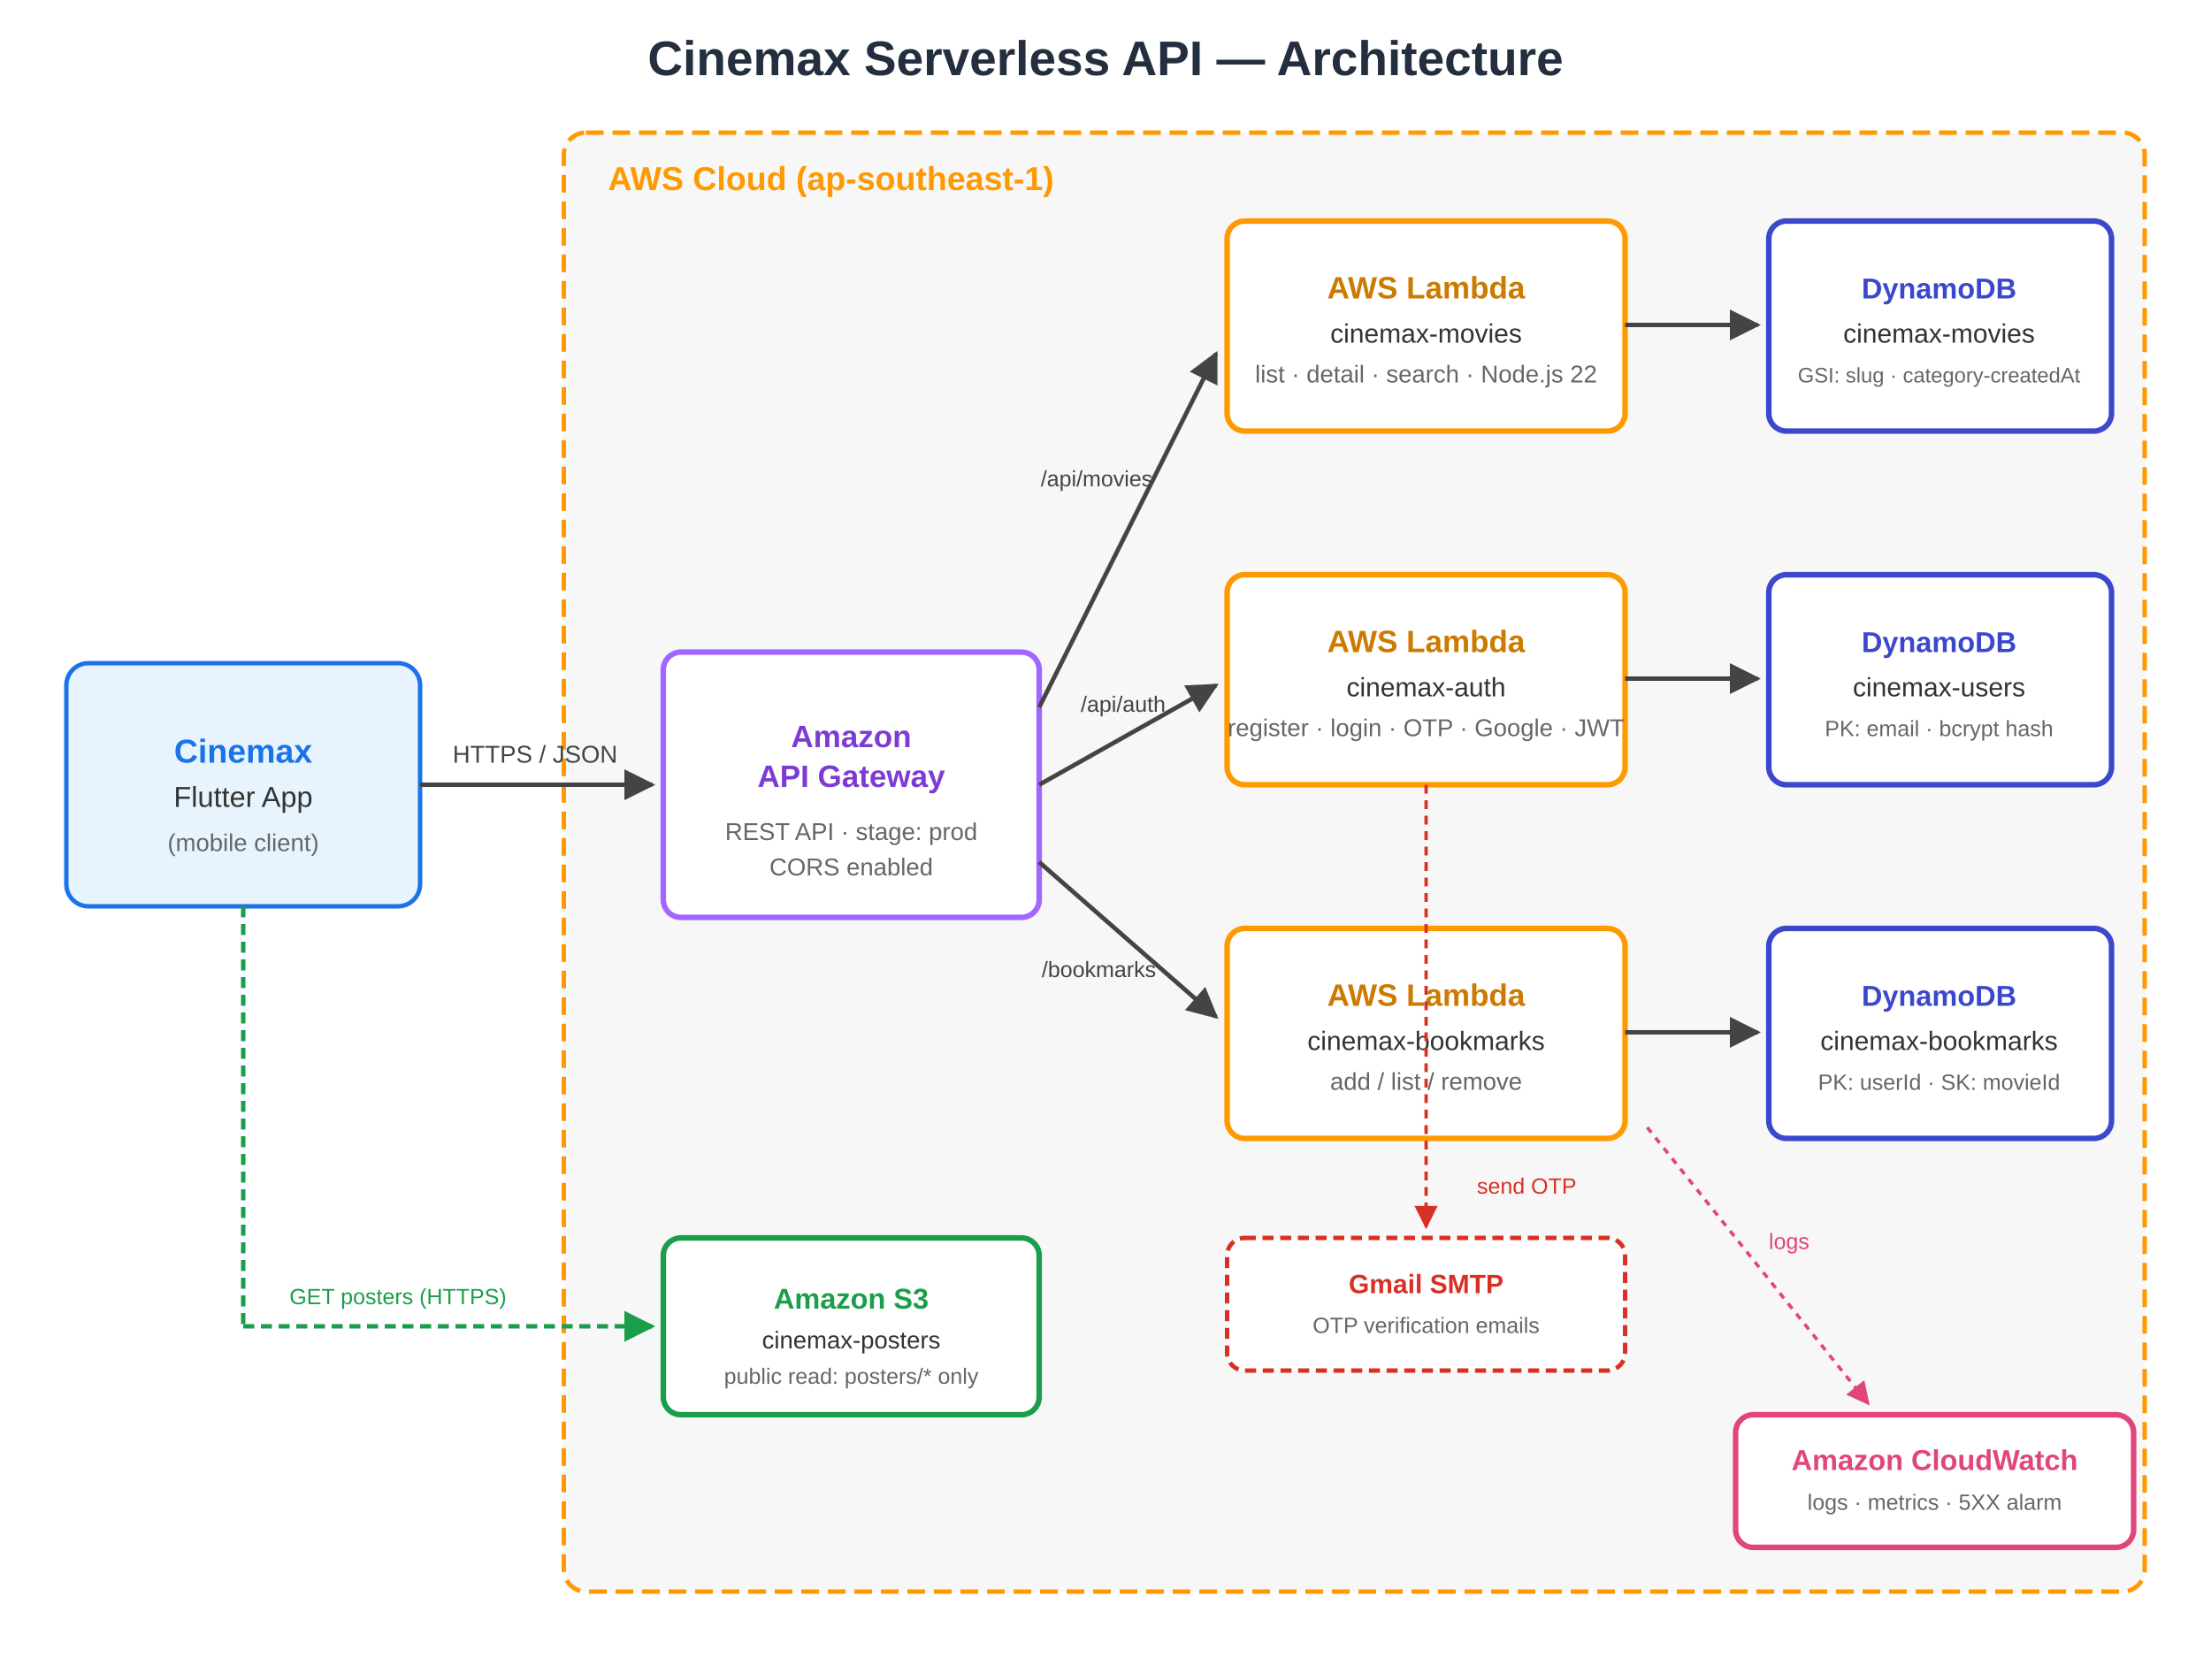
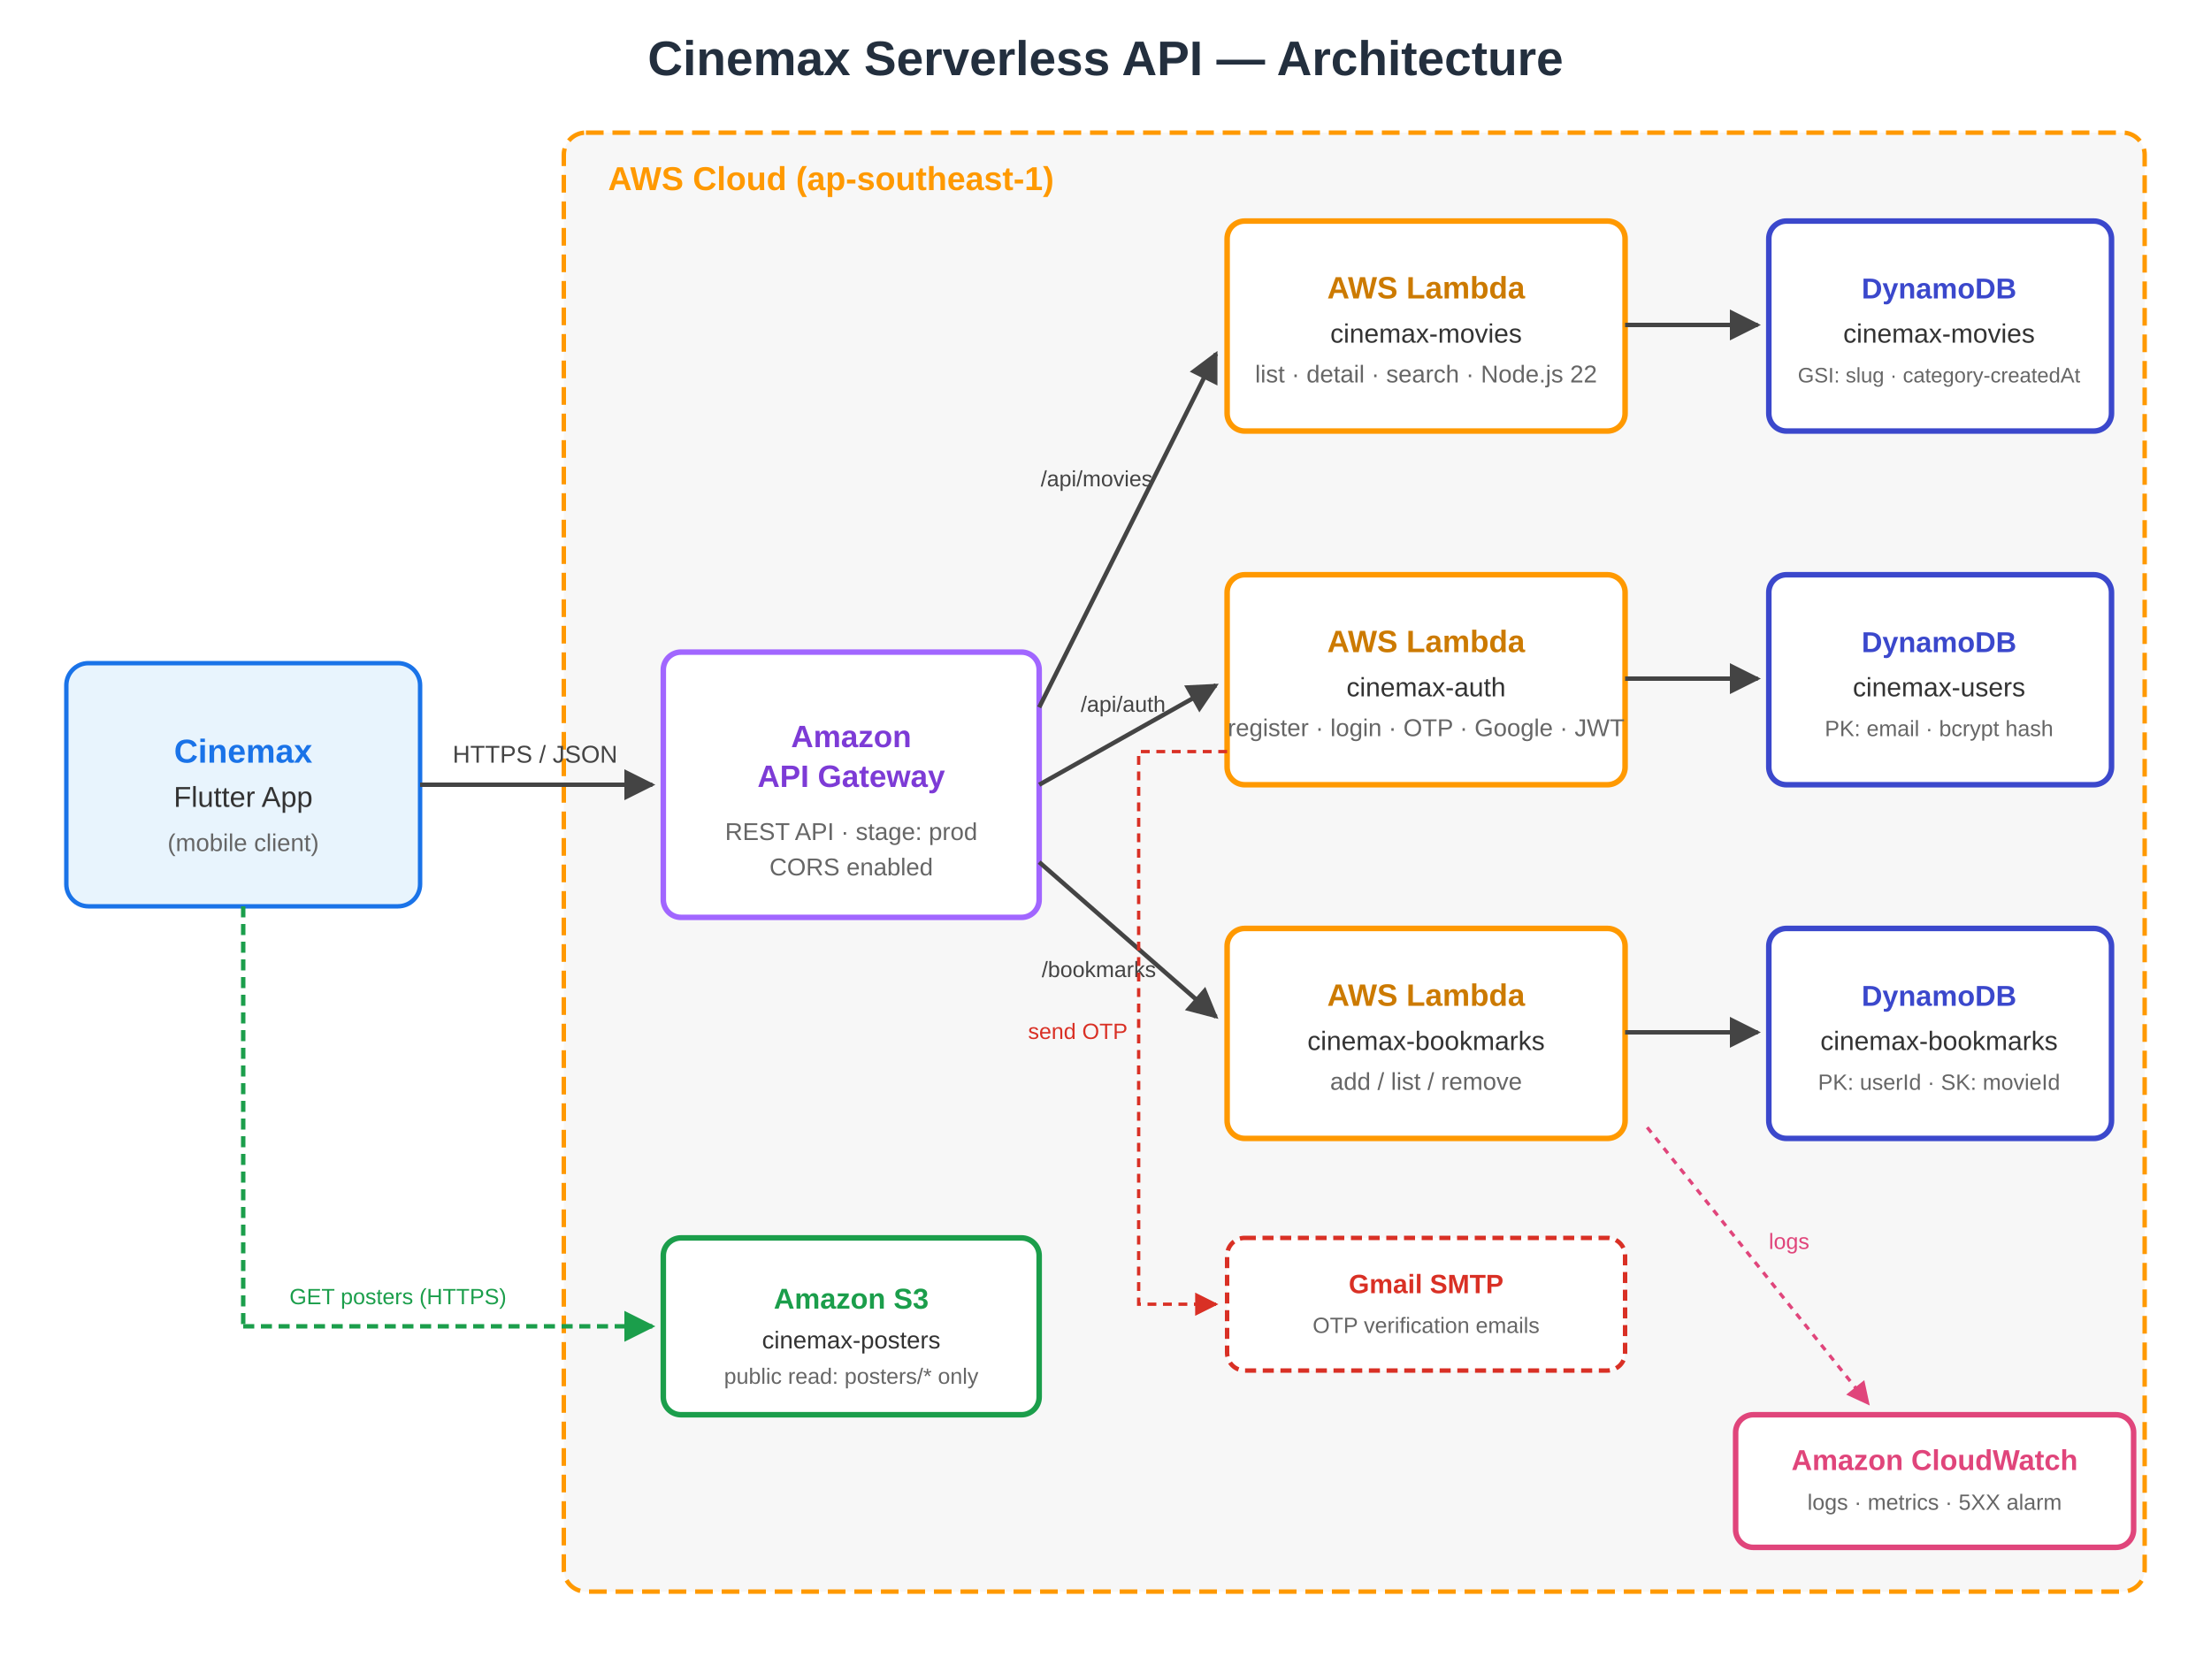
<svg xmlns="http://www.w3.org/2000/svg" viewBox="0 0 1000 760" font-family="Segoe UI, Arial, sans-serif">
  <defs>
    <marker id="arrow" viewBox="0 0 10 10" refX="9" refY="5" markerWidth="7" markerHeight="7" orient="auto-start-reverse">
      <path d="M 0 0 L 10 5 L 0 10 z" fill="#444" />
    </marker>
    <marker id="arrowp" viewBox="0 0 10 10" refX="9" refY="5" markerWidth="7" markerHeight="7" orient="auto-start-reverse">
      <path d="M 0 0 L 10 5 L 0 10 z" fill="#e0457b" />
    </marker>
    <marker id="arrowg" viewBox="0 0 10 10" refX="9" refY="5" markerWidth="7" markerHeight="7" orient="auto-start-reverse">
      <path d="M 0 0 L 10 5 L 0 10 z" fill="#1b9e4b" />
    </marker>
    <marker id="arrowr" viewBox="0 0 10 10" refX="9" refY="5" markerWidth="7" markerHeight="7" orient="auto-start-reverse">
      <path d="M 0 0 L 10 5 L 0 10 z" fill="#d93025" />
    </marker>
  </defs>
  <rect width="1000" height="760" fill="#ffffff" />
  <text x="500" y="34" text-anchor="middle" font-size="22" font-weight="bold" fill="#232f3e">Cinemax Serverless API — Architecture</text>
  <rect x="255" y="60" width="715" height="660" rx="10" fill="#f7f7f7" stroke="#ff9900" stroke-width="2" stroke-dasharray="8 4" />
  <text x="275" y="86" font-size="15" font-weight="bold" fill="#ff9900">AWS Cloud (ap-southeast-1)</text>
  <rect x="30" y="300" width="160" height="110" rx="10" fill="#e8f4fd" stroke="#1a73e8" stroke-width="2" />
  <text x="110" y="345" text-anchor="middle" font-size="15" font-weight="bold" fill="#1a73e8">Cinemax</text>
  <text x="110" y="365" text-anchor="middle" font-size="13" fill="#333">Flutter App</text>
  <text x="110" y="385" text-anchor="middle" font-size="11" fill="#666">(mobile client)</text>
  <rect x="300" y="295" width="170" height="120" rx="8" fill="#fff" stroke="#a166ff" stroke-width="2.5" />
  <text x="385" y="338" text-anchor="middle" font-size="14" font-weight="bold" fill="#7d3bd6">Amazon</text>
  <text x="385" y="356" text-anchor="middle" font-size="14" font-weight="bold" fill="#7d3bd6">API Gateway</text>
  <text x="385" y="380" text-anchor="middle" font-size="11" fill="#666">REST API · stage: prod</text>
  <text x="385" y="396" text-anchor="middle" font-size="11" fill="#666">CORS enabled</text>
  <rect x="555" y="100" width="180" height="95" rx="8" fill="#fff" stroke="#ff9900" stroke-width="2.5" />
  <text x="645" y="135" text-anchor="middle" font-size="14" font-weight="bold" fill="#cc7a00">AWS Lambda</text>
  <text x="645" y="155" text-anchor="middle" font-size="12" fill="#333">cinemax-movies</text>
  <text x="645" y="173" text-anchor="middle" font-size="11" fill="#666">list · detail · search · Node.js 22</text>
  <rect x="555" y="260" width="180" height="95" rx="8" fill="#fff" stroke="#ff9900" stroke-width="2.5" />
  <text x="645" y="295" text-anchor="middle" font-size="14" font-weight="bold" fill="#cc7a00">AWS Lambda</text>
  <text x="645" y="315" text-anchor="middle" font-size="12" fill="#333">cinemax-auth</text>
  <text x="645" y="333" text-anchor="middle" font-size="11" fill="#666">register · login · OTP · Google · JWT</text>
  <rect x="555" y="420" width="180" height="95" rx="8" fill="#fff" stroke="#ff9900" stroke-width="2.5" />
  <text x="645" y="455" text-anchor="middle" font-size="14" font-weight="bold" fill="#cc7a00">AWS Lambda</text>
  <text x="645" y="475" text-anchor="middle" font-size="12" fill="#333">cinemax-bookmarks</text>
  <text x="645" y="493" text-anchor="middle" font-size="11" fill="#666">add / list / remove</text>
  <rect x="800" y="100" width="155" height="95" rx="8" fill="#fff" stroke="#3b48cc" stroke-width="2.5" />
  <text x="877" y="135" text-anchor="middle" font-size="13" font-weight="bold" fill="#3b48cc">DynamoDB</text>
  <text x="877" y="155" text-anchor="middle" font-size="12" fill="#333">cinemax-movies</text>
  <text x="877" y="173" text-anchor="middle" font-size="9.5" fill="#666">GSI: slug · category-createdAt</text>
  <rect x="800" y="260" width="155" height="95" rx="8" fill="#fff" stroke="#3b48cc" stroke-width="2.5" />
  <text x="877" y="295" text-anchor="middle" font-size="13" font-weight="bold" fill="#3b48cc">DynamoDB</text>
  <text x="877" y="315" text-anchor="middle" font-size="12" fill="#333">cinemax-users</text>
  <text x="877" y="333" text-anchor="middle" font-size="10" fill="#666">PK: email · bcrypt hash</text>
  <rect x="800" y="420" width="155" height="95" rx="8" fill="#fff" stroke="#3b48cc" stroke-width="2.5" />
  <text x="877" y="455" text-anchor="middle" font-size="13" font-weight="bold" fill="#3b48cc">DynamoDB</text>
  <text x="877" y="475" text-anchor="middle" font-size="12" fill="#333">cinemax-bookmarks</text>
  <text x="877" y="493" text-anchor="middle" font-size="10" fill="#666">PK: userId · SK: movieId</text>
  <rect x="555" y="560" width="180" height="60" rx="8" fill="#fff" stroke="#d93025" stroke-width="2" stroke-dasharray="5 3" />
  <text x="645" y="585" text-anchor="middle" font-size="12" font-weight="bold" fill="#d93025">Gmail SMTP</text>
  <text x="645" y="603" text-anchor="middle" font-size="10" fill="#666">OTP verification emails</text>
  <rect x="300" y="560" width="170" height="80" rx="8" fill="#fff" stroke="#1b9e4b" stroke-width="2.5" />
  <text x="385" y="592" text-anchor="middle" font-size="13" font-weight="bold" fill="#1b9e4b">Amazon S3</text>
  <text x="385" y="610" text-anchor="middle" font-size="11" fill="#333">cinemax-posters</text>
  <text x="385" y="626" text-anchor="middle" font-size="10" fill="#666">public read: posters/* only</text>
  <rect x="785" y="640" width="180" height="60" rx="8" fill="#fff" stroke="#e0457b" stroke-width="2.5" />
  <text x="875" y="665" text-anchor="middle" font-size="13" font-weight="bold" fill="#e0457b">Amazon CloudWatch</text>
  <text x="875" y="683" text-anchor="middle" font-size="10" fill="#666">logs · metrics · 5XX alarm</text>
  <line x1="190" y1="355" x2="295" y2="355" stroke="#444" stroke-width="2" marker-end="url(#arrow)" />
  <text x="242" y="345" text-anchor="middle" font-size="11" fill="#444">HTTPS / JSON</text>
  <line x1="470" y1="320" x2="550" y2="160" stroke="#444" stroke-width="2" marker-end="url(#arrow)" />
  <text x="496" y="220" text-anchor="middle" font-size="10" fill="#444">/api/movies</text>
  <line x1="470" y1="355" x2="550" y2="310" stroke="#444" stroke-width="2" marker-end="url(#arrow)" />
  <text x="508" y="322" text-anchor="middle" font-size="10" fill="#444">/api/auth</text>
  <line x1="470" y1="390" x2="550" y2="460" stroke="#444" stroke-width="2" marker-end="url(#arrow)" />
  <text x="497" y="442" text-anchor="middle" font-size="10" fill="#444">/bookmarks</text>
  <line x1="735" y1="147" x2="795" y2="147" stroke="#444" stroke-width="2" marker-end="url(#arrow)" />
  <line x1="735" y1="307" x2="795" y2="307" stroke="#444" stroke-width="2" marker-end="url(#arrow)" />
  <line x1="735" y1="467" x2="795" y2="467" stroke="#444" stroke-width="2" marker-end="url(#arrow)" />
-   <line x1="645" y1="355" x2="645" y2="555" stroke="#d93025" stroke-width="1.5" stroke-dasharray="4 3" marker-end="url(#arrowr)" />
-   <text x="668" y="540" font-size="10" fill="#d93025">send OTP</text>
+   <polyline points="555,340 515,340 515,590 550,590" fill="none" stroke="#d93025" stroke-width="1.5" stroke-dasharray="4 3" marker-end="url(#arrowr)" />
+   <text x="510" y="470" font-size="10" fill="#d93025" text-anchor="end">send OTP</text>
  <line x1="110" y1="410" x2="110" y2="600" stroke="#1b9e4b" stroke-width="2" stroke-dasharray="5 3" />
  <line x1="110" y1="600" x2="295" y2="600" stroke="#1b9e4b" stroke-width="2" stroke-dasharray="5 3" marker-end="url(#arrowg)" />
  <text x="180" y="590" text-anchor="middle" font-size="10" fill="#1b9e4b">GET posters (HTTPS)</text>
  <line x1="745" y1="510" x2="845" y2="635" stroke="#e0457b" stroke-width="1.5" stroke-dasharray="3 3" marker-end="url(#arrowp)" />
  <text x="800" y="565" font-size="10" fill="#e0457b">logs</text>
</svg>
